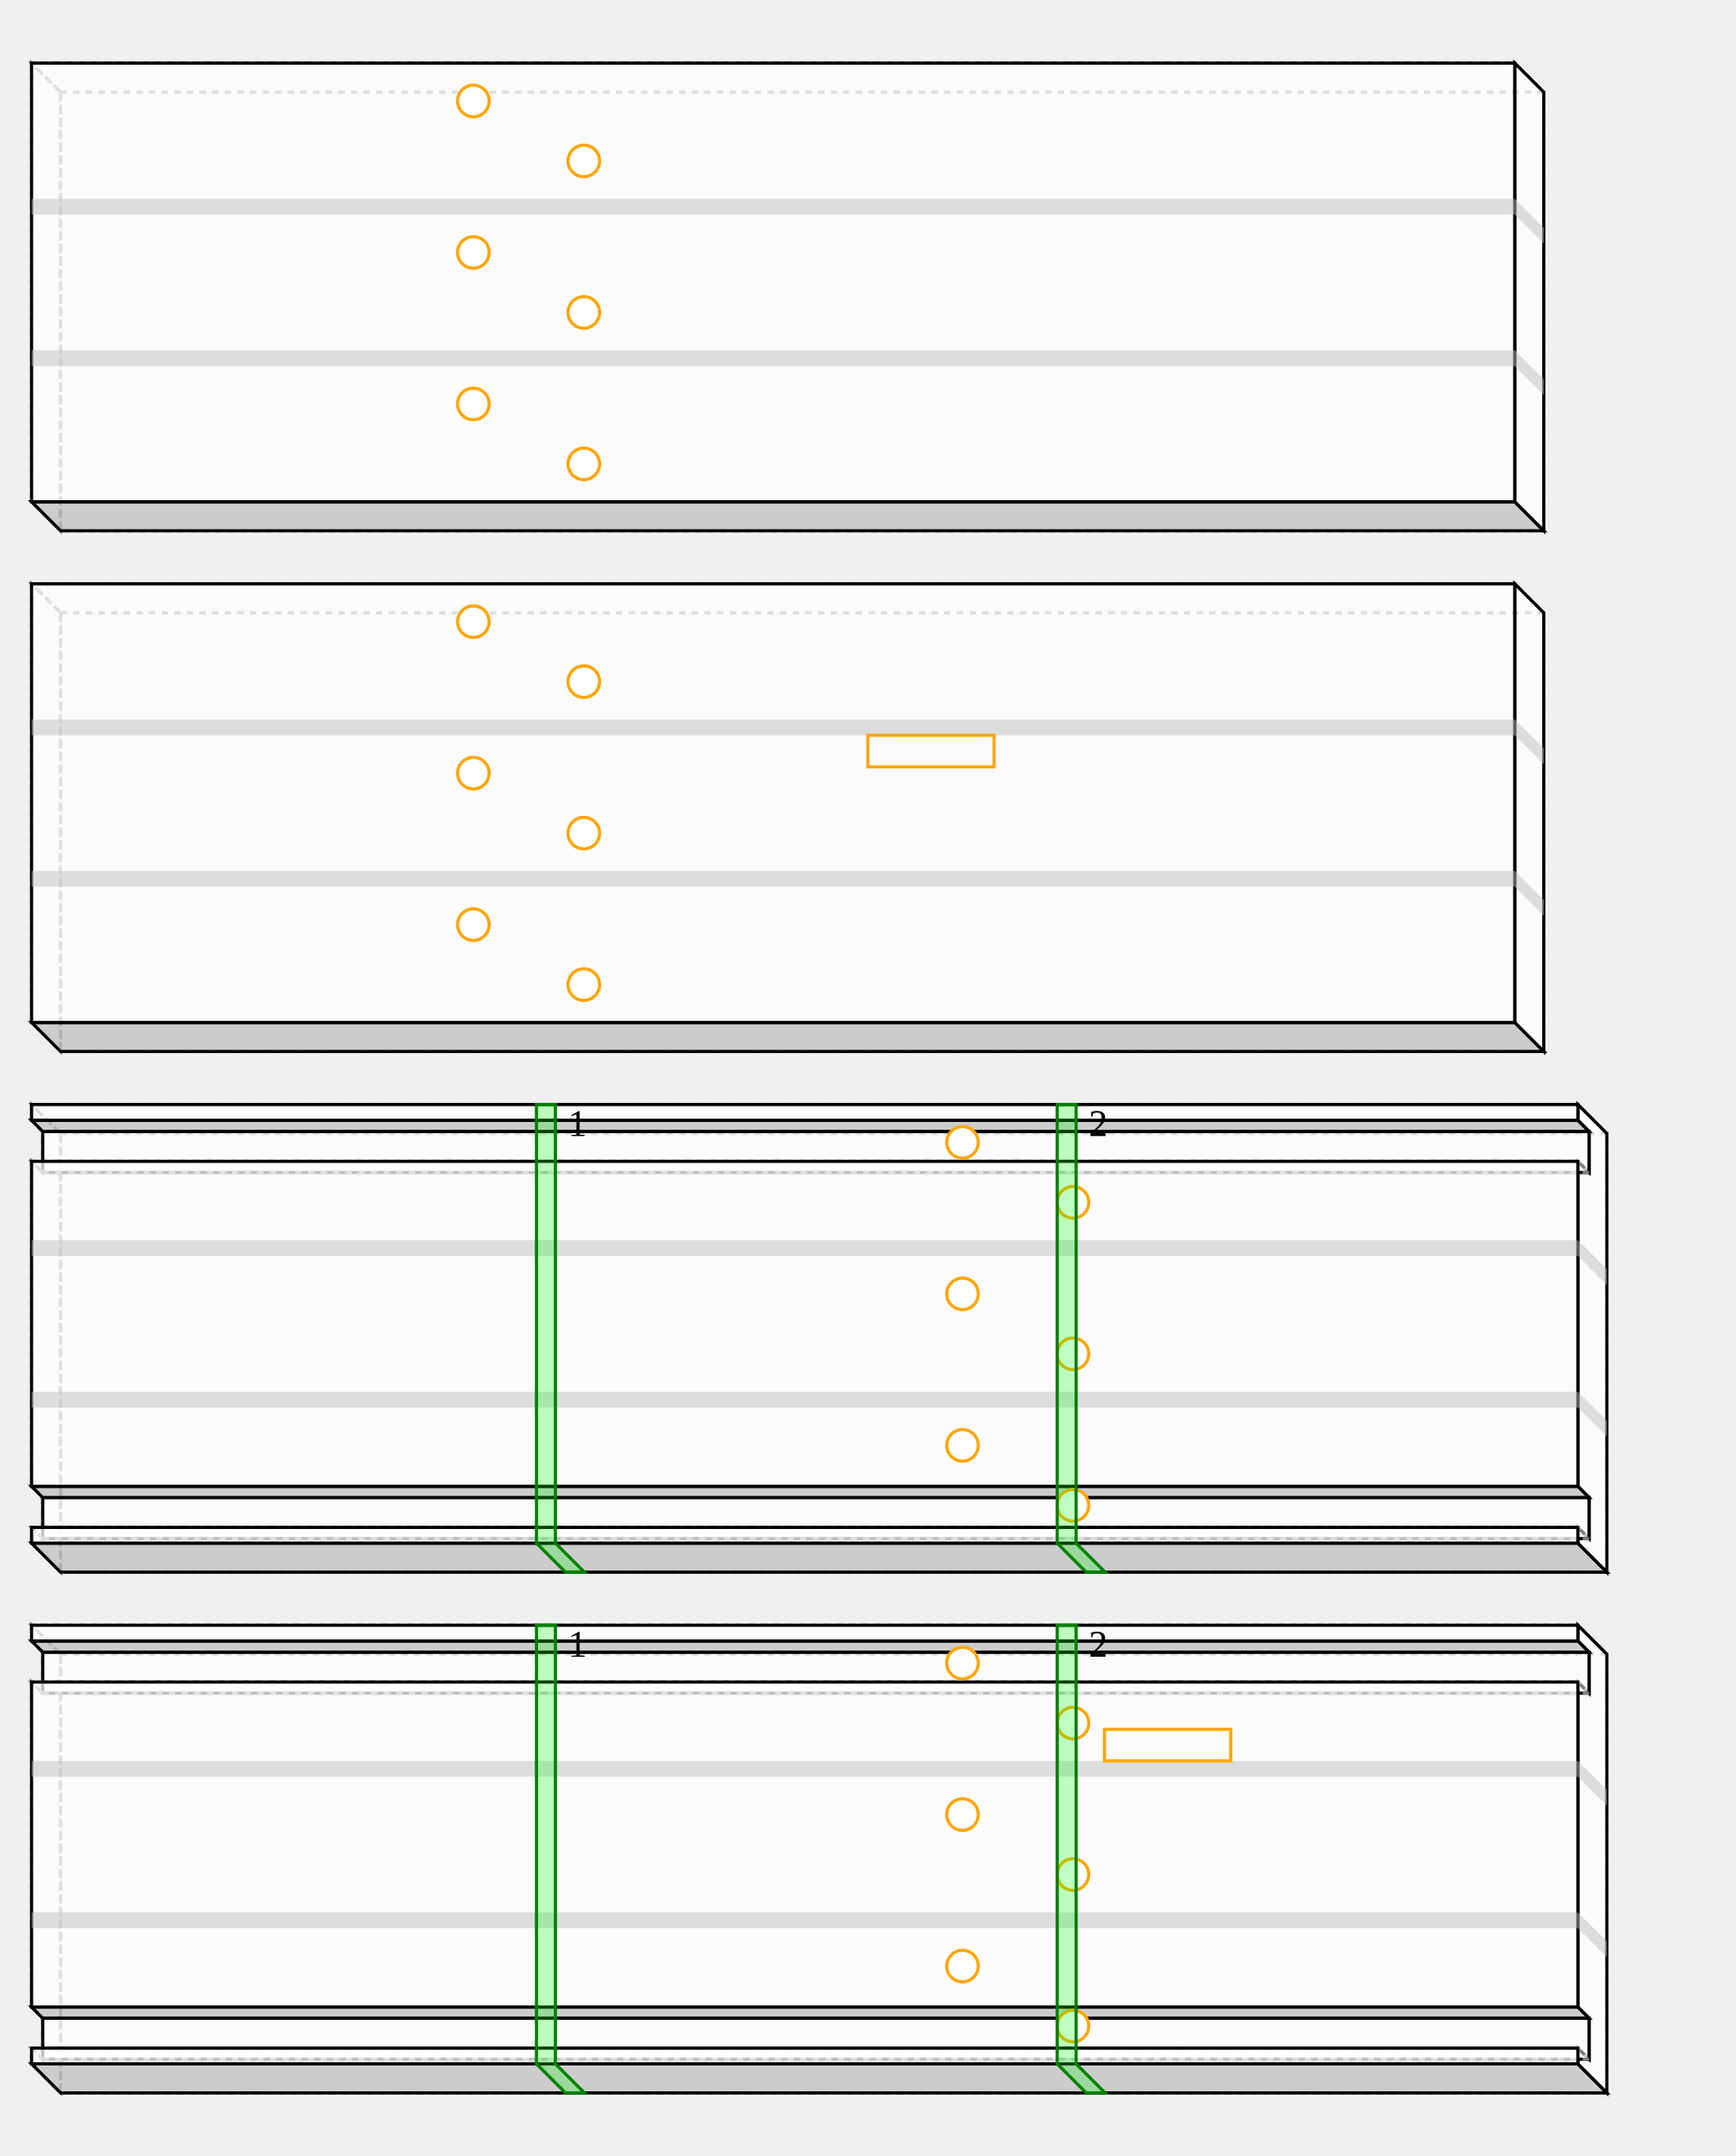
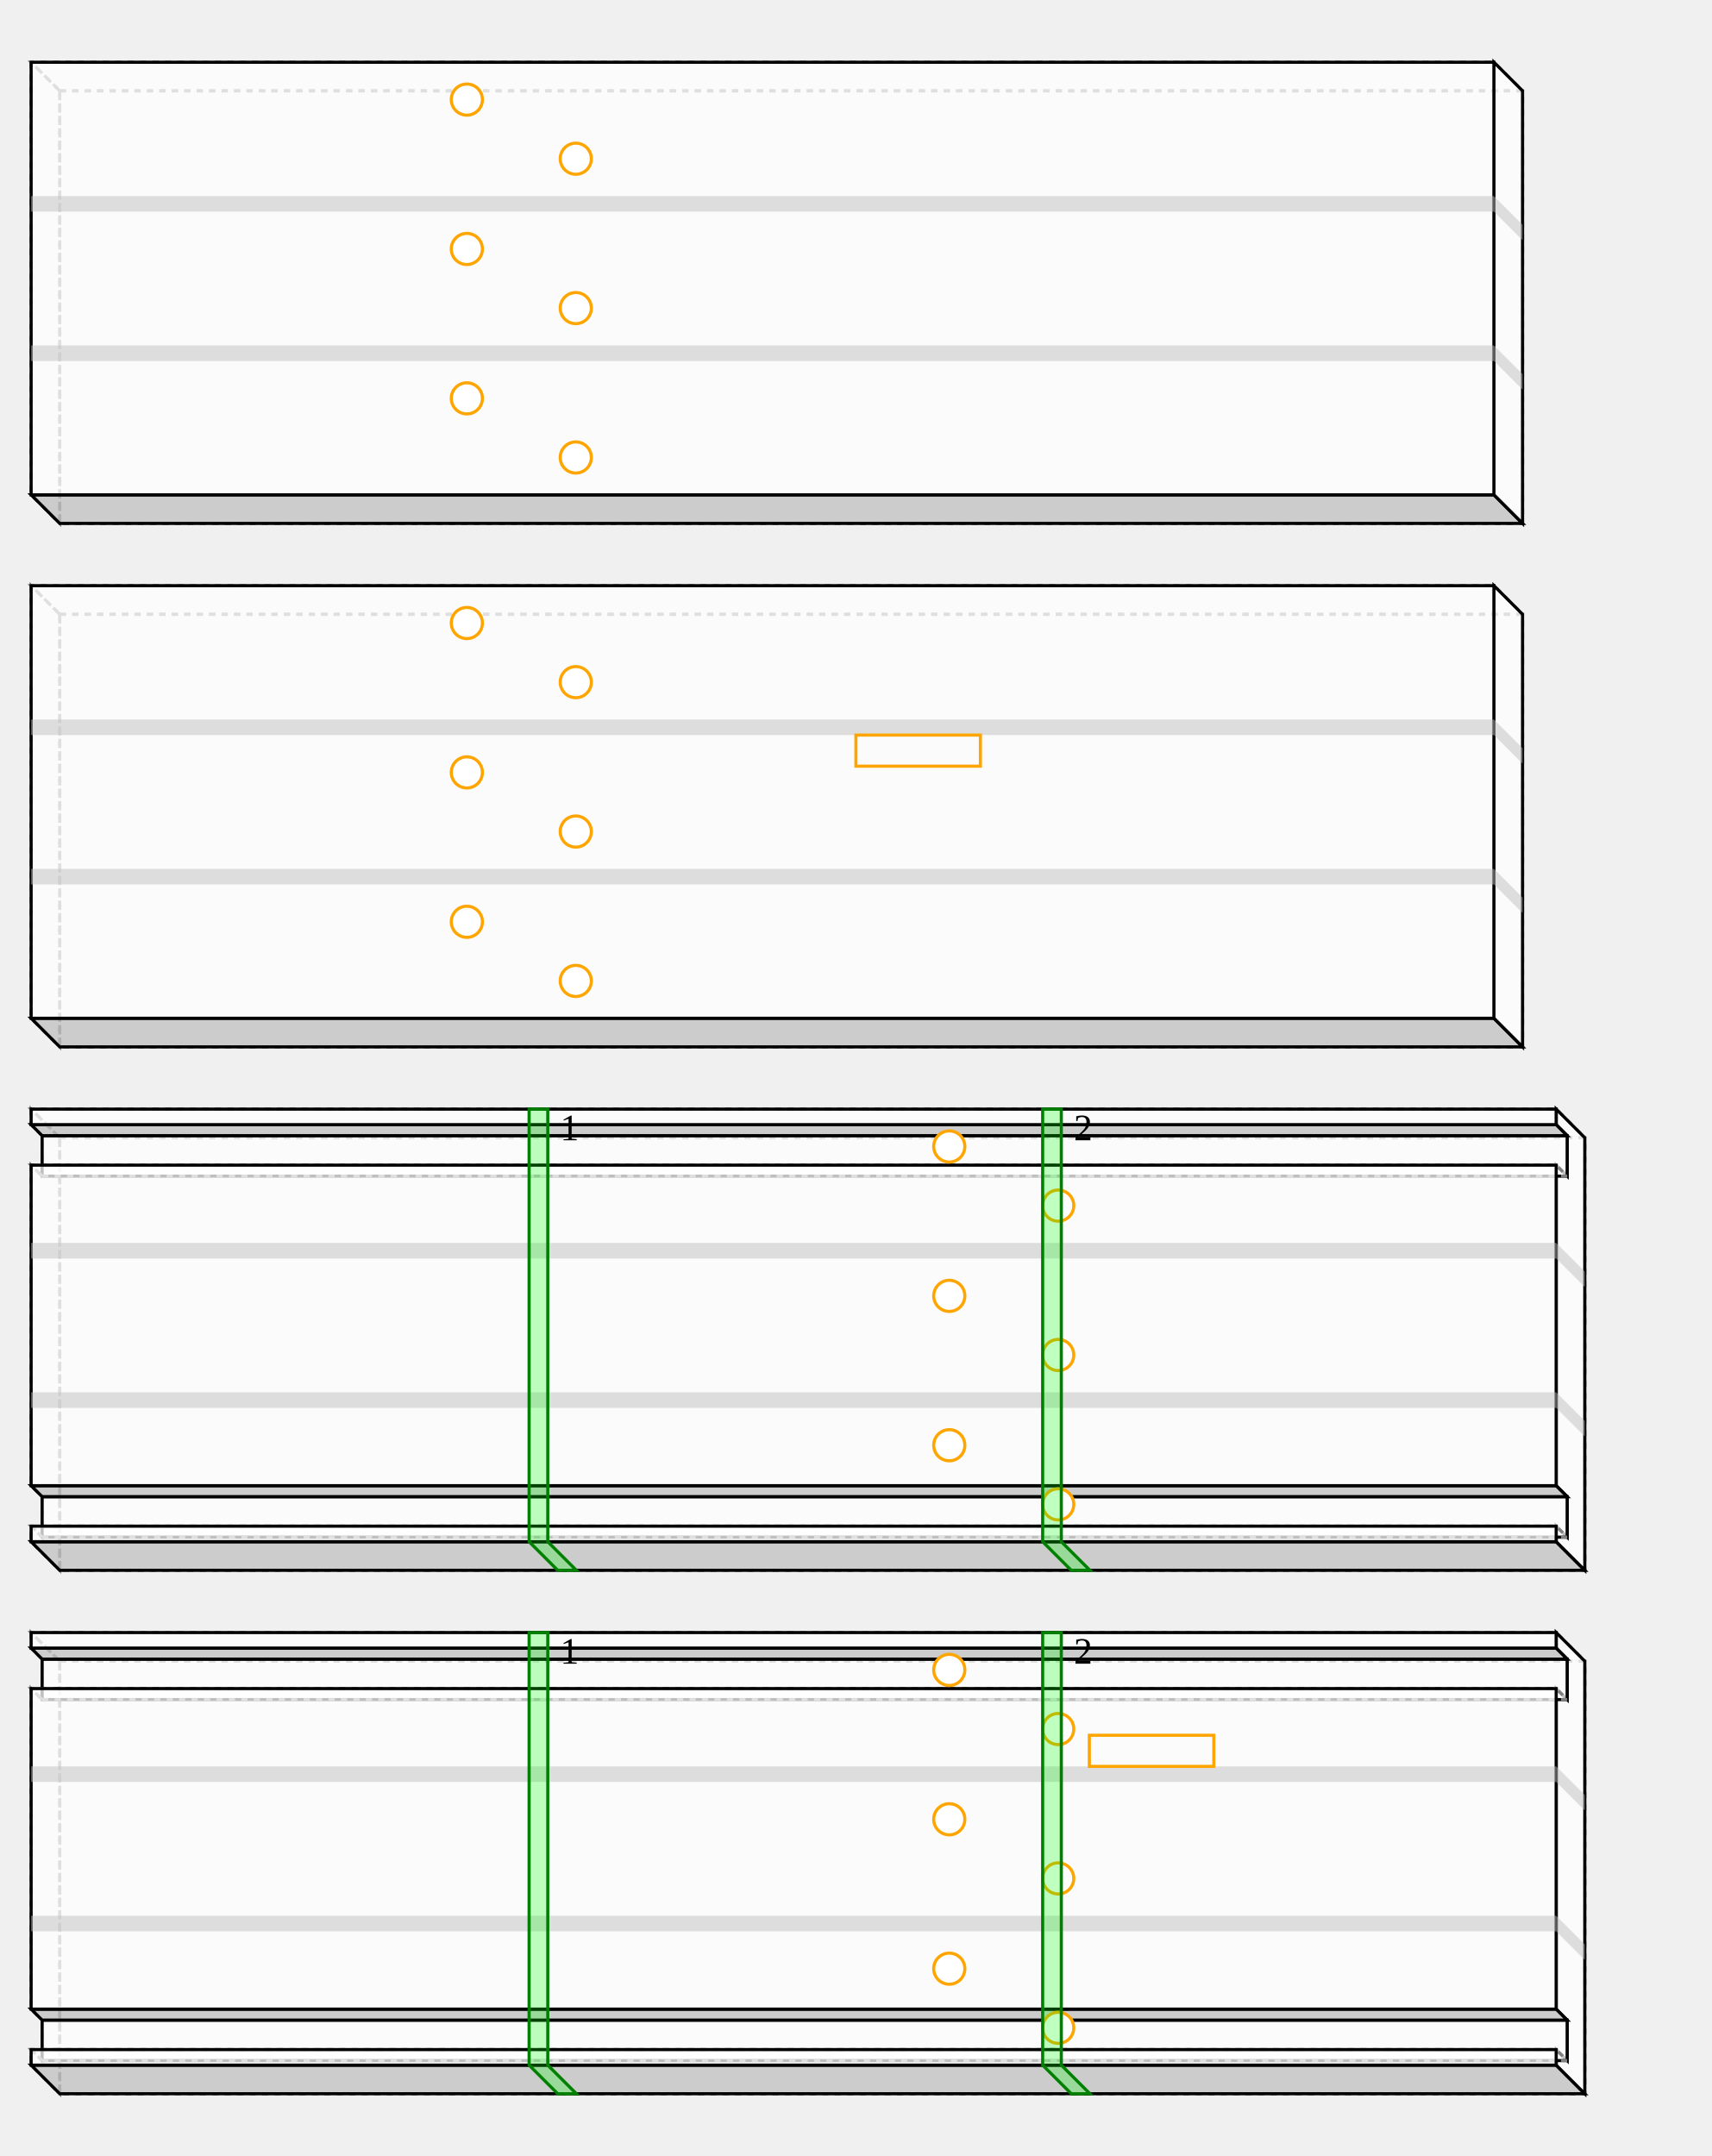
- <svg xmlns="http://www.w3.org/2000/svg" width="1100" viewBox="0 0 550 683.192">
+ <svg xmlns="http://www.w3.org/2000/svg" width="1100" viewBox="0 0 550 692.77">
  <polygon fill="none" stroke-width="1" stroke-dasharray="2" stroke="gray" points="19.192,29.192 19.192,168.192 489.192,168.192 489.192,29.192" />
  <polygon fill="none" stroke-width="1" stroke-dasharray="2" stroke="gray" points="10.0,20.0 10.0,159.0 19.192,168.192 19.192,29.192" />
  <polygon fill="none" stroke-width="1" stroke-dasharray="2" stroke="gray" points="19.192,29.192 489.192,29.192 480.0,20.0 10.0,20.0" />
  <polygon fill="rgba(192,192,192,0.75)" stroke-width="1" stroke-dasharray="" stroke="black" points="10.0,159.0 480.0,159.0 489.192,168.192 19.192,168.192" />
  <polygon fill="rgba(255,255,255,0.75)" stroke-width="1" stroke-dasharray="" stroke="black" points="489.192,29.192 489.192,168.192 480.0,159.0 480.0,20.0" />
  <polygon fill="rgba(255,255,255,0.75)" stroke-width="1" stroke-dasharray="" stroke="black" points="10.0,20.0 480.0,20.0 480.0,159.0 10.0,159.0" />
  <polygon fill="rgba(192,192,192,0.5)" stroke-width="1" stroke-dasharray="" stroke="none" points="480.0,63.0 489.192,72.192 489.192,77.192 480.0,68.0" />
  <polygon fill="rgba(192,192,192,0.5)" stroke-width="1" stroke-dasharray="" stroke="none" points="480.0,111.0 489.192,120.192 489.192,125.192 480.0,116.0" />
  <polygon fill="rgba(192,192,192,0.5)" stroke-width="1" stroke-dasharray="" stroke="none" points="10.0,63.0 480.0,63.0 480.0,68.0 10.0,68.0" />
  <polygon fill="rgba(192,192,192,0.5)" stroke-width="1" stroke-dasharray="" stroke="none" points="10.0,111.0 480.0,111.0 480.0,116.0 10.0,116.0" />
  <circle cx="150" cy="32.0" r="5" stroke="orange" fill="white" stroke-width="1" />
  <circle cx="185" cy="51.0" r="5" stroke="orange" fill="white" stroke-width="1" />
  <circle cx="150" cy="80.0" r="5" stroke="orange" fill="white" stroke-width="1" />
  <circle cx="185" cy="99.0" r="5" stroke="orange" fill="white" stroke-width="1" />
  <circle cx="150" cy="128.0" r="5" stroke="orange" fill="white" stroke-width="1" />
  <circle cx="185" cy="147.0" r="5" stroke="orange" fill="white" stroke-width="1" />
-   <polygon fill="none" stroke-width="1" stroke-dasharray="2" stroke="gray" points="19.192,194.192 19.192,333.192 489.192,333.192 489.192,194.192" />
-   <polygon fill="none" stroke-width="1" stroke-dasharray="2" stroke="gray" points="10.0,185.0 10.0,324.0 19.192,333.192 19.192,194.192" />
-   <polygon fill="none" stroke-width="1" stroke-dasharray="2" stroke="gray" points="19.192,194.192 489.192,194.192 480.0,185.0 10.0,185.0" />
-   <polygon fill="rgba(192,192,192,0.75)" stroke-width="1" stroke-dasharray="" stroke="black" points="10.0,324.0 480.0,324.0 489.192,333.192 19.192,333.192" />
-   <polygon fill="rgba(255,255,255,0.75)" stroke-width="1" stroke-dasharray="" stroke="black" points="489.192,194.192 489.192,333.192 480.0,324.0 480.0,185.0" />
-   <polygon fill="rgba(255,255,255,0.75)" stroke-width="1" stroke-dasharray="" stroke="black" points="10.0,185.0 480.0,185.0 480.0,324.0 10.0,324.0" />
-   <polygon fill="rgba(192,192,192,0.5)" stroke-width="1" stroke-dasharray="" stroke="none" points="480.0,228.0 489.192,237.192 489.192,242.192 480.0,233.0" />
-   <polygon fill="rgba(192,192,192,0.5)" stroke-width="1" stroke-dasharray="" stroke="none" points="480.0,276.0 489.192,285.192 489.192,290.192 480.0,281.0" />
-   <polygon fill="rgba(192,192,192,0.5)" stroke-width="1" stroke-dasharray="" stroke="none" points="10.0,228.0 480.0,228.0 480.0,233.0 10.0,233.0" />
-   <polygon fill="rgba(192,192,192,0.5)" stroke-width="1" stroke-dasharray="" stroke="none" points="10.0,276.0 480.0,276.0 480.0,281.0 10.0,281.0" />
-   <circle cx="150" cy="197.0" r="5" stroke="orange" fill="white" stroke-width="1" />
-   <circle cx="185" cy="216.0" r="5" stroke="orange" fill="white" stroke-width="1" />
-   <rect x="275" y="233.0" width="40" height="10.0" style="fill: none; stroke: orange; stroke-width: 1;" />
-   <circle cx="150" cy="245.0" r="5" stroke="orange" fill="white" stroke-width="1" />
-   <circle cx="185" cy="264.0" r="5" stroke="orange" fill="white" stroke-width="1" />
-   <circle cx="150" cy="293.0" r="5" stroke="orange" fill="white" stroke-width="1" />
-   <circle cx="185" cy="312.0" r="5" stroke="orange" fill="white" stroke-width="1" />
-   <polygon fill="none" stroke-width="1" stroke-dasharray="2" stroke="gray" points="19.192,359.192 19.192,498.192 509.192,498.192 509.192,359.192" />
-   <polygon fill="none" stroke-width="1" stroke-dasharray="2" stroke="gray" points="10.0,350.0 10.0,355.0 13.536,358.536 13.536,371.536 10.0,368.0 10.0,471.0 13.536,474.536 13.536,487.536 10.0,484.0 10.0,489.0 19.192,498.192 19.192,359.192" />
-   <polygon fill="none" stroke-width="1" stroke-dasharray="2" stroke="gray" points="19.192,359.192 509.192,359.192 500.0,350.0 10.0,350.0" />
-   <polygon fill="rgba(192,192,192,0.75)" stroke-width="1" stroke-dasharray="" stroke="black" points="10.0,489.0 500.0,489.0 509.192,498.192 19.192,498.192" />
-   <polygon fill="rgba(255,255,255,0.75)" stroke-width="1" stroke-dasharray="" stroke="black" points="509.192,359.192 509.192,498.192 500.0,489.0 500.0,484.0 503.536,487.536 503.536,474.536 500.0,471.0 500.0,368.0 503.536,371.536 503.536,358.536 500.0,355.0 500.0,350.0" />
-   <polygon fill="rgba(255,255,255,0.75)" stroke-width="1" stroke-dasharray="" stroke="black" points="13.536,358.536 503.536,358.536 503.536,371.536 13.536,371.536" />
-   <polygon fill="rgba(255,255,255,0.75)" stroke-width="1" stroke-dasharray="" stroke="black" points="13.536,474.536 503.536,474.536 503.536,487.536 13.536,487.536" />
-   <polygon fill="rgba(192,192,192,0.75)" stroke-width="1" stroke-dasharray="" stroke="black" points="10.0,355.0 500.0,355.0 503.536,358.536 13.536,358.536" />
-   <polygon fill="none" stroke-width="1" stroke-dasharray="2" stroke="gray" points="13.536,371.536 503.536,371.536 500.0,368.0 10.0,368.0" />
-   <polygon fill="rgba(192,192,192,0.75)" stroke-width="1" stroke-dasharray="" stroke="black" points="10.0,471.0 500.0,471.0 503.536,474.536 13.536,474.536" />
-   <polygon fill="none" stroke-width="1" stroke-dasharray="2" stroke="gray" points="13.536,487.536 503.536,487.536 500.0,484.0 10.0,484.0" />
-   <polygon fill="rgba(255,255,255,0.75)" stroke-width="1" stroke-dasharray="" stroke="black" points="10.0,350.0 500.0,350.0 500.0,355.0 10.0,355.0" />
-   <polygon fill="rgba(255,255,255,0.75)" stroke-width="1" stroke-dasharray="" stroke="black" points="10.0,368.0 500.0,368.0 500.0,471.0 10.0,471.0" />
-   <polygon fill="rgba(255,255,255,0.75)" stroke-width="1" stroke-dasharray="" stroke="black" points="10.0,484.0 500.0,484.0 500.0,489.0 10.0,489.0" />
-   <polygon fill="rgba(192,192,192,0.5)" stroke-width="1" stroke-dasharray="" stroke="none" points="500.0,393.0 509.192,402.192 509.192,407.192 500.0,398.0" />
-   <polygon fill="rgba(192,192,192,0.5)" stroke-width="1" stroke-dasharray="" stroke="none" points="500.0,441.0 509.192,450.192 509.192,455.192 500.0,446.0" />
-   <polygon fill="rgba(192,192,192,0.5)" stroke-width="1" stroke-dasharray="" stroke="none" points="10.0,393.0 500.0,393.0 500.0,398.0 10.0,398.0" />
-   <polygon fill="rgba(192,192,192,0.5)" stroke-width="1" stroke-dasharray="" stroke="none" points="10.0,441.0 500.0,441.0 500.0,446.0 10.0,446.0" />
-   <circle cx="305" cy="362.0" r="5" stroke="orange" fill="white" stroke-width="1" />
-   <circle cx="340" cy="381.0" r="5" stroke="orange" fill="white" stroke-width="1" />
-   <circle cx="305" cy="410.0" r="5" stroke="orange" fill="white" stroke-width="1" />
-   <circle cx="340" cy="429.0" r="5" stroke="orange" fill="white" stroke-width="1" />
-   <circle cx="305" cy="458.0" r="5" stroke="orange" fill="white" stroke-width="1" />
-   <circle cx="340" cy="477.0" r="5" stroke="orange" fill="white" stroke-width="1" />
-   <polygon fill="rgba(0,255,0,0.25)" stroke-width="1" stroke-dasharray="" stroke="green" points="170.0,350.0 176.0,350.0 176.0,489.0 185.192,498.192 179.192,498.192 170.0,489.0" />
-   <text style="" text-anchor="left" x="180" y="360" fill="black">1</text>
-   <polygon fill="rgba(0,255,0,0.25)" stroke-width="1" stroke-dasharray="" stroke="green" points="335.0,350.0 341.0,350.0 341.0,489.0 350.192,498.192 344.192,498.192 335.0,489.0" />
-   <text style="" text-anchor="left" x="345" y="360" fill="black">2</text>
-   <polygon fill="none" stroke-width="1" stroke-dasharray="2" stroke="gray" points="19.192,524.192 19.192,663.192 509.192,663.192 509.192,524.192" />
-   <polygon fill="none" stroke-width="1" stroke-dasharray="2" stroke="gray" points="10.0,515.0 10.0,520.0 13.536,523.536 13.536,536.536 10.0,533.0 10.0,636.0 13.536,639.536 13.536,652.536 10.0,649.0 10.0,654.0 19.192,663.192 19.192,524.192" />
-   <polygon fill="none" stroke-width="1" stroke-dasharray="2" stroke="gray" points="19.192,524.192 509.192,524.192 500.0,515.0 10.0,515.0" />
-   <polygon fill="rgba(192,192,192,0.75)" stroke-width="1" stroke-dasharray="" stroke="black" points="10.0,654.0 500.0,654.0 509.192,663.192 19.192,663.192" />
-   <polygon fill="rgba(255,255,255,0.75)" stroke-width="1" stroke-dasharray="" stroke="black" points="509.192,524.192 509.192,663.192 500.0,654.0 500.0,649.0 503.536,652.536 503.536,639.536 500.0,636.0 500.0,533.0 503.536,536.536 503.536,523.536 500.0,520.0 500.0,515.0" />
-   <polygon fill="rgba(255,255,255,0.75)" stroke-width="1" stroke-dasharray="" stroke="black" points="13.536,523.536 503.536,523.536 503.536,536.536 13.536,536.536" />
-   <polygon fill="rgba(255,255,255,0.75)" stroke-width="1" stroke-dasharray="" stroke="black" points="13.536,639.536 503.536,639.536 503.536,652.536 13.536,652.536" />
-   <polygon fill="rgba(192,192,192,0.75)" stroke-width="1" stroke-dasharray="" stroke="black" points="10.0,520.0 500.0,520.0 503.536,523.536 13.536,523.536" />
-   <polygon fill="none" stroke-width="1" stroke-dasharray="2" stroke="gray" points="13.536,536.536 503.536,536.536 500.0,533.0 10.0,533.0" />
-   <polygon fill="rgba(192,192,192,0.75)" stroke-width="1" stroke-dasharray="" stroke="black" points="10.0,636.0 500.0,636.0 503.536,639.536 13.536,639.536" />
-   <polygon fill="none" stroke-width="1" stroke-dasharray="2" stroke="gray" points="13.536,652.536 503.536,652.536 500.0,649.0 10.0,649.0" />
-   <polygon fill="rgba(255,255,255,0.75)" stroke-width="1" stroke-dasharray="" stroke="black" points="10.0,515.0 500.0,515.0 500.0,520.0 10.0,520.0" />
-   <polygon fill="rgba(255,255,255,0.75)" stroke-width="1" stroke-dasharray="" stroke="black" points="10.0,533.0 500.0,533.0 500.0,636.0 10.0,636.0" />
-   <polygon fill="rgba(255,255,255,0.75)" stroke-width="1" stroke-dasharray="" stroke="black" points="10.0,649.0 500.0,649.0 500.0,654.0 10.0,654.0" />
-   <polygon fill="rgba(192,192,192,0.5)" stroke-width="1" stroke-dasharray="" stroke="none" points="500.0,558.0 509.192,567.192 509.192,572.192 500.0,563.0" />
-   <polygon fill="rgba(192,192,192,0.5)" stroke-width="1" stroke-dasharray="" stroke="none" points="500.0,606.0 509.192,615.192 509.192,620.192 500.0,611.0" />
-   <polygon fill="rgba(192,192,192,0.5)" stroke-width="1" stroke-dasharray="" stroke="none" points="10.0,558.0 500.0,558.0 500.0,563.0 10.0,563.0" />
-   <polygon fill="rgba(192,192,192,0.5)" stroke-width="1" stroke-dasharray="" stroke="none" points="10.0,606.0 500.0,606.0 500.0,611.0 10.0,611.0" />
-   <rect x="350" y="548.0" width="40" height="10.0" style="fill: none; stroke: orange; stroke-width: 1;" />
-   <circle cx="305" cy="527.0" r="5" stroke="orange" fill="white" stroke-width="1" />
-   <circle cx="340" cy="546.0" r="5" stroke="orange" fill="white" stroke-width="1" />
-   <circle cx="305" cy="575.0" r="5" stroke="orange" fill="white" stroke-width="1" />
-   <circle cx="340" cy="594.0" r="5" stroke="orange" fill="white" stroke-width="1" />
-   <circle cx="305" cy="623.0" r="5" stroke="orange" fill="white" stroke-width="1" />
-   <circle cx="340" cy="642.0" r="5" stroke="orange" fill="white" stroke-width="1" />
-   <polygon fill="rgba(0,255,0,0.25)" stroke-width="1" stroke-dasharray="" stroke="green" points="170.0,515.0 176.0,515.0 176.0,654.0 185.192,663.192 179.192,663.192 170.0,654.0" />
-   <text style="" text-anchor="left" x="180" y="525" fill="black">1</text>
-   <polygon fill="rgba(0,255,0,0.25)" stroke-width="1" stroke-dasharray="" stroke="green" points="335.0,515.0 341.0,515.0 341.0,654.0 350.192,663.192 344.192,663.192 335.0,654.0" />
-   <text style="" text-anchor="left" x="345" y="525" fill="black">2</text>
+   <polygon fill="none" stroke-width="1" stroke-dasharray="2" stroke="gray" points="19.192,197.385 19.192,336.385 489.192,336.385 489.192,197.385" />
+   <polygon fill="none" stroke-width="1" stroke-dasharray="2" stroke="gray" points="10.0,188.192 10.0,327.192 19.192,336.385 19.192,197.385" />
+   <polygon fill="none" stroke-width="1" stroke-dasharray="2" stroke="gray" points="19.192,197.385 489.192,197.385 480.0,188.192 10.0,188.192" />
+   <polygon fill="rgba(192,192,192,0.75)" stroke-width="1" stroke-dasharray="" stroke="black" points="10.0,327.192 480.0,327.192 489.192,336.385 19.192,336.385" />
+   <polygon fill="rgba(255,255,255,0.75)" stroke-width="1" stroke-dasharray="" stroke="black" points="489.192,197.385 489.192,336.385 480.0,327.192 480.0,188.192" />
+   <polygon fill="rgba(255,255,255,0.75)" stroke-width="1" stroke-dasharray="" stroke="black" points="10.0,188.192 480.0,188.192 480.0,327.192 10.0,327.192" />
+   <polygon fill="rgba(192,192,192,0.5)" stroke-width="1" stroke-dasharray="" stroke="none" points="480.0,231.192 489.192,240.385 489.192,245.385 480.0,236.192" />
+   <polygon fill="rgba(192,192,192,0.5)" stroke-width="1" stroke-dasharray="" stroke="none" points="480.0,279.192 489.192,288.385 489.192,293.385 480.0,284.192" />
+   <polygon fill="rgba(192,192,192,0.5)" stroke-width="1" stroke-dasharray="" stroke="none" points="10.0,231.192 480.0,231.192 480.0,236.192 10.0,236.192" />
+   <polygon fill="rgba(192,192,192,0.5)" stroke-width="1" stroke-dasharray="" stroke="none" points="10.0,279.192 480.0,279.192 480.0,284.192 10.0,284.192" />
+   <circle cx="150" cy="200.192" r="5" stroke="orange" fill="white" stroke-width="1" />
+   <circle cx="185" cy="219.192" r="5" stroke="orange" fill="white" stroke-width="1" />
+   <rect x="275" y="236.192" width="40" height="10.0" style="fill: none; stroke: orange; stroke-width: 1;" />
+   <circle cx="150" cy="248.192" r="5" stroke="orange" fill="white" stroke-width="1" />
+   <circle cx="185" cy="267.192" r="5" stroke="orange" fill="white" stroke-width="1" />
+   <circle cx="150" cy="296.192" r="5" stroke="orange" fill="white" stroke-width="1" />
+   <circle cx="185" cy="315.192" r="5" stroke="orange" fill="white" stroke-width="1" />
+   <polygon fill="none" stroke-width="1" stroke-dasharray="2" stroke="gray" points="19.192,365.577 19.192,504.577 509.192,504.577 509.192,365.577" />
+   <polygon fill="none" stroke-width="1" stroke-dasharray="2" stroke="gray" points="10.0,356.385 10.0,361.385 13.536,364.92 13.536,377.92 10.0,374.385 10.0,477.385 13.536,480.92 13.536,493.92 10.0,490.385 10.0,495.385 19.192,504.577 19.192,365.577" />
+   <polygon fill="none" stroke-width="1" stroke-dasharray="2" stroke="gray" points="19.192,365.577 509.192,365.577 500.0,356.385 10.0,356.385" />
+   <polygon fill="rgba(192,192,192,0.75)" stroke-width="1" stroke-dasharray="" stroke="black" points="10.0,495.385 500.0,495.385 509.192,504.577 19.192,504.577" />
+   <polygon fill="rgba(255,255,255,0.75)" stroke-width="1" stroke-dasharray="" stroke="black" points="509.192,365.577 509.192,504.577 500.0,495.385 500.0,490.385 503.536,493.92 503.536,480.92 500.0,477.385 500.0,374.385 503.536,377.92 503.536,364.92 500.0,361.385 500.0,356.385" />
+   <polygon fill="rgba(255,255,255,0.75)" stroke-width="1" stroke-dasharray="" stroke="black" points="13.536,364.92 503.536,364.92 503.536,377.92 13.536,377.92" />
+   <polygon fill="rgba(255,255,255,0.75)" stroke-width="1" stroke-dasharray="" stroke="black" points="13.536,480.92 503.536,480.92 503.536,493.92 13.536,493.92" />
+   <polygon fill="rgba(192,192,192,0.75)" stroke-width="1" stroke-dasharray="" stroke="black" points="10.0,361.385 500.0,361.385 503.536,364.92 13.536,364.92" />
+   <polygon fill="none" stroke-width="1" stroke-dasharray="2" stroke="gray" points="13.536,377.92 503.536,377.92 500.0,374.385 10.0,374.385" />
+   <polygon fill="rgba(192,192,192,0.75)" stroke-width="1" stroke-dasharray="" stroke="black" points="10.0,477.385 500.0,477.385 503.536,480.92 13.536,480.92" />
+   <polygon fill="none" stroke-width="1" stroke-dasharray="2" stroke="gray" points="13.536,493.92 503.536,493.92 500.0,490.385 10.0,490.385" />
+   <polygon fill="rgba(255,255,255,0.75)" stroke-width="1" stroke-dasharray="" stroke="black" points="10.0,356.385 500.0,356.385 500.0,361.385 10.0,361.385" />
+   <polygon fill="rgba(255,255,255,0.75)" stroke-width="1" stroke-dasharray="" stroke="black" points="10.0,374.385 500.0,374.385 500.0,477.385 10.0,477.385" />
+   <polygon fill="rgba(255,255,255,0.75)" stroke-width="1" stroke-dasharray="" stroke="black" points="10.0,490.385 500.0,490.385 500.0,495.385 10.0,495.385" />
+   <polygon fill="rgba(192,192,192,0.5)" stroke-width="1" stroke-dasharray="" stroke="none" points="500.0,399.385 509.192,408.577 509.192,413.577 500.0,404.385" />
+   <polygon fill="rgba(192,192,192,0.5)" stroke-width="1" stroke-dasharray="" stroke="none" points="500.0,447.385 509.192,456.577 509.192,461.577 500.0,452.385" />
+   <polygon fill="rgba(192,192,192,0.5)" stroke-width="1" stroke-dasharray="" stroke="none" points="10.0,399.385 500.0,399.385 500.0,404.385 10.0,404.385" />
+   <polygon fill="rgba(192,192,192,0.5)" stroke-width="1" stroke-dasharray="" stroke="none" points="10.0,447.385 500.0,447.385 500.0,452.385 10.0,452.385" />
+   <circle cx="305" cy="368.385" r="5" stroke="orange" fill="white" stroke-width="1" />
+   <circle cx="340" cy="387.385" r="5" stroke="orange" fill="white" stroke-width="1" />
+   <circle cx="305" cy="416.385" r="5" stroke="orange" fill="white" stroke-width="1" />
+   <circle cx="340" cy="435.385" r="5" stroke="orange" fill="white" stroke-width="1" />
+   <circle cx="305" cy="464.385" r="5" stroke="orange" fill="white" stroke-width="1" />
+   <circle cx="340" cy="483.385" r="5" stroke="orange" fill="white" stroke-width="1" />
+   <polygon fill="rgba(0,255,0,0.25)" stroke-width="1" stroke-dasharray="" stroke="green" points="170.0,356.385 176.0,356.385 176.0,495.385 185.192,504.577 179.192,504.577 170.0,495.385" />
+   <text style="" text-anchor="left" x="180" y="366.385" fill="black">1</text>
+   <polygon fill="rgba(0,255,0,0.25)" stroke-width="1" stroke-dasharray="" stroke="green" points="335.0,356.385 341.0,356.385 341.0,495.385 350.192,504.577 344.192,504.577 335.0,495.385" />
+   <text style="" text-anchor="left" x="345" y="366.385" fill="black">2</text>
+   <polygon fill="none" stroke-width="1" stroke-dasharray="2" stroke="gray" points="19.192,533.77 19.192,672.77 509.192,672.77 509.192,533.77" />
+   <polygon fill="none" stroke-width="1" stroke-dasharray="2" stroke="gray" points="10.0,524.577 10.0,529.577 13.536,533.113 13.536,546.113 10.0,542.577 10.0,645.577 13.536,649.113 13.536,662.113 10.0,658.577 10.0,663.577 19.192,672.77 19.192,533.77" />
+   <polygon fill="none" stroke-width="1" stroke-dasharray="2" stroke="gray" points="19.192,533.77 509.192,533.77 500.0,524.577 10.0,524.577" />
+   <polygon fill="rgba(192,192,192,0.75)" stroke-width="1" stroke-dasharray="" stroke="black" points="10.0,663.577 500.0,663.577 509.192,672.77 19.192,672.77" />
+   <polygon fill="rgba(255,255,255,0.75)" stroke-width="1" stroke-dasharray="" stroke="black" points="509.192,533.77 509.192,672.77 500.0,663.577 500.0,658.577 503.536,662.113 503.536,649.113 500.0,645.577 500.0,542.577 503.536,546.113 503.536,533.113 500.0,529.577 500.0,524.577" />
+   <polygon fill="rgba(255,255,255,0.75)" stroke-width="1" stroke-dasharray="" stroke="black" points="13.536,533.113 503.536,533.113 503.536,546.113 13.536,546.113" />
+   <polygon fill="rgba(255,255,255,0.75)" stroke-width="1" stroke-dasharray="" stroke="black" points="13.536,649.113 503.536,649.113 503.536,662.113 13.536,662.113" />
+   <polygon fill="rgba(192,192,192,0.75)" stroke-width="1" stroke-dasharray="" stroke="black" points="10.0,529.577 500.0,529.577 503.536,533.113 13.536,533.113" />
+   <polygon fill="none" stroke-width="1" stroke-dasharray="2" stroke="gray" points="13.536,546.113 503.536,546.113 500.0,542.577 10.0,542.577" />
+   <polygon fill="rgba(192,192,192,0.75)" stroke-width="1" stroke-dasharray="" stroke="black" points="10.0,645.577 500.0,645.577 503.536,649.113 13.536,649.113" />
+   <polygon fill="none" stroke-width="1" stroke-dasharray="2" stroke="gray" points="13.536,662.113 503.536,662.113 500.0,658.577 10.0,658.577" />
+   <polygon fill="rgba(255,255,255,0.75)" stroke-width="1" stroke-dasharray="" stroke="black" points="10.0,524.577 500.0,524.577 500.0,529.577 10.0,529.577" />
+   <polygon fill="rgba(255,255,255,0.75)" stroke-width="1" stroke-dasharray="" stroke="black" points="10.0,542.577 500.0,542.577 500.0,645.577 10.0,645.577" />
+   <polygon fill="rgba(255,255,255,0.75)" stroke-width="1" stroke-dasharray="" stroke="black" points="10.0,658.577 500.0,658.577 500.0,663.577 10.0,663.577" />
+   <polygon fill="rgba(192,192,192,0.5)" stroke-width="1" stroke-dasharray="" stroke="none" points="500.0,567.577 509.192,576.77 509.192,581.77 500.0,572.577" />
+   <polygon fill="rgba(192,192,192,0.5)" stroke-width="1" stroke-dasharray="" stroke="none" points="500.0,615.577 509.192,624.77 509.192,629.77 500.0,620.577" />
+   <polygon fill="rgba(192,192,192,0.5)" stroke-width="1" stroke-dasharray="" stroke="none" points="10.0,567.577 500.0,567.577 500.0,572.577 10.0,572.577" />
+   <polygon fill="rgba(192,192,192,0.5)" stroke-width="1" stroke-dasharray="" stroke="none" points="10.0,615.577 500.0,615.577 500.0,620.577 10.0,620.577" />
+   <rect x="350" y="557.577" width="40" height="10.0" style="fill: none; stroke: orange; stroke-width: 1;" />
+   <circle cx="305" cy="536.577" r="5" stroke="orange" fill="white" stroke-width="1" />
+   <circle cx="340" cy="555.577" r="5" stroke="orange" fill="white" stroke-width="1" />
+   <circle cx="305" cy="584.577" r="5" stroke="orange" fill="white" stroke-width="1" />
+   <circle cx="340" cy="603.577" r="5" stroke="orange" fill="white" stroke-width="1" />
+   <circle cx="305" cy="632.577" r="5" stroke="orange" fill="white" stroke-width="1" />
+   <circle cx="340" cy="651.577" r="5" stroke="orange" fill="white" stroke-width="1" />
+   <polygon fill="rgba(0,255,0,0.25)" stroke-width="1" stroke-dasharray="" stroke="green" points="170.0,524.577 176.0,524.577 176.0,663.577 185.192,672.77 179.192,672.77 170.0,663.577" />
+   <text style="" text-anchor="left" x="180" y="534.577" fill="black">1</text>
+   <polygon fill="rgba(0,255,0,0.25)" stroke-width="1" stroke-dasharray="" stroke="green" points="335.0,524.577 341.0,524.577 341.0,663.577 350.192,672.77 344.192,672.77 335.0,663.577" />
+   <text style="" text-anchor="left" x="345" y="534.577" fill="black">2</text>
</svg>
